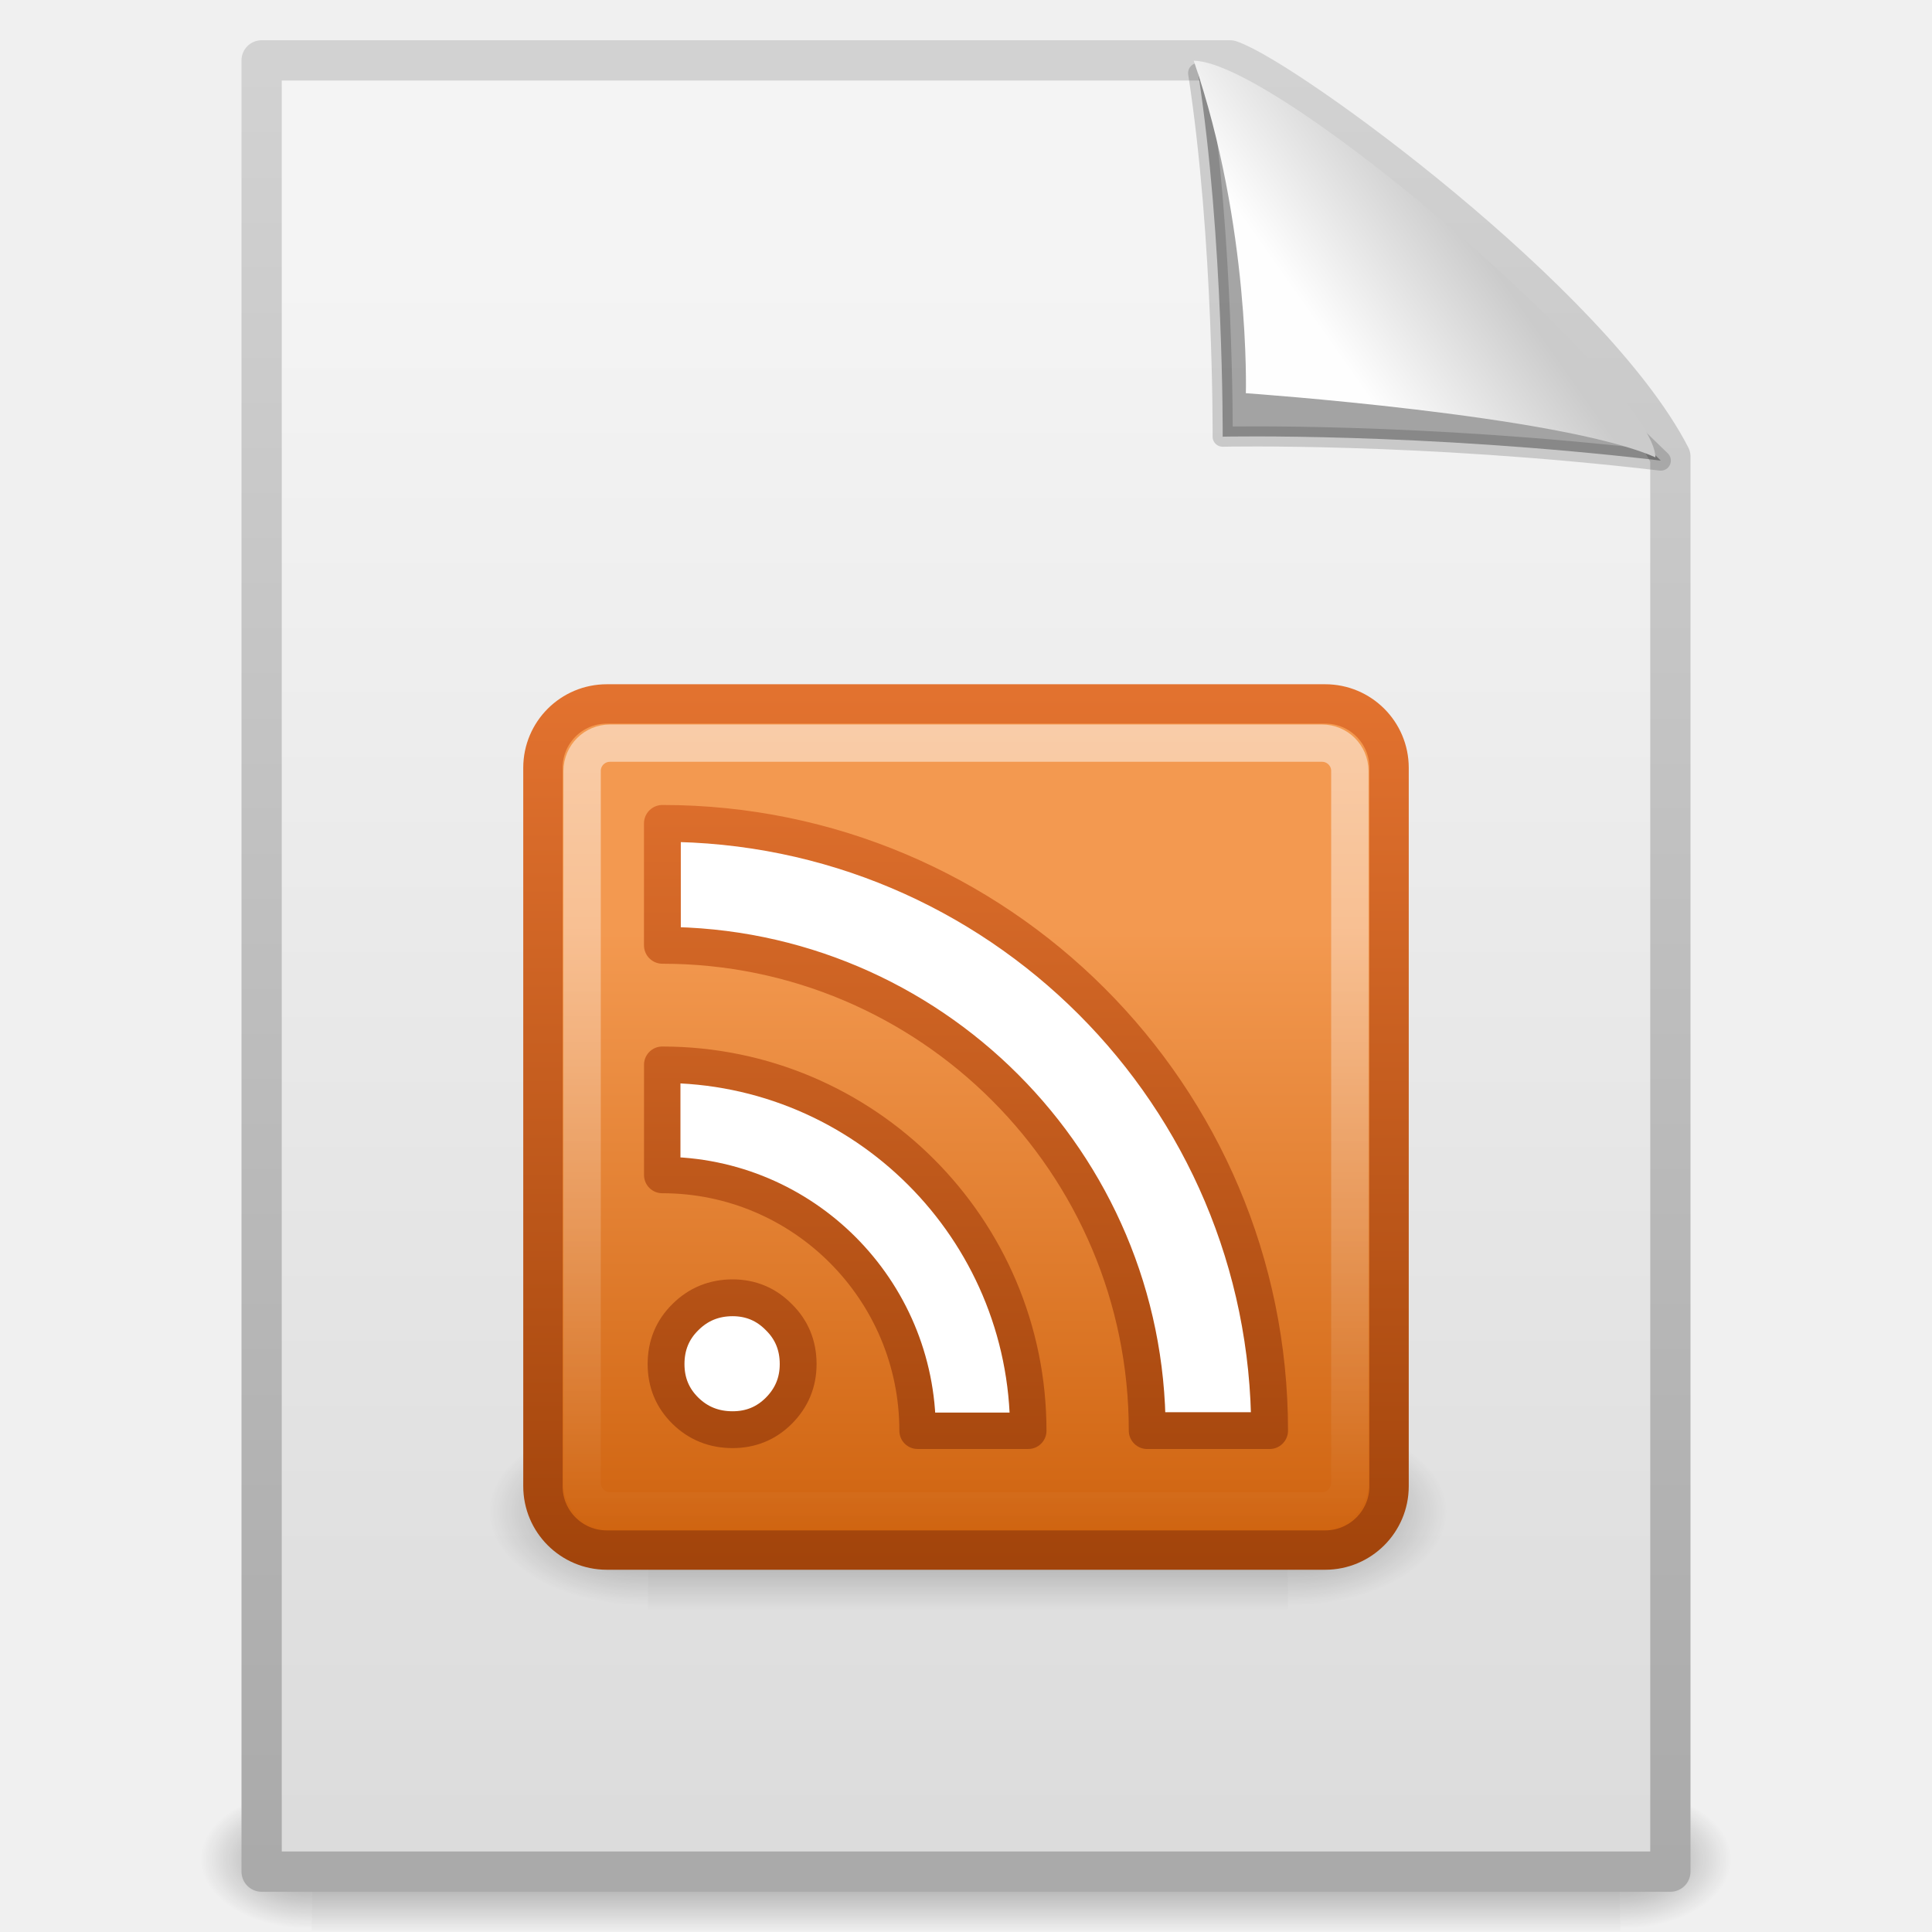
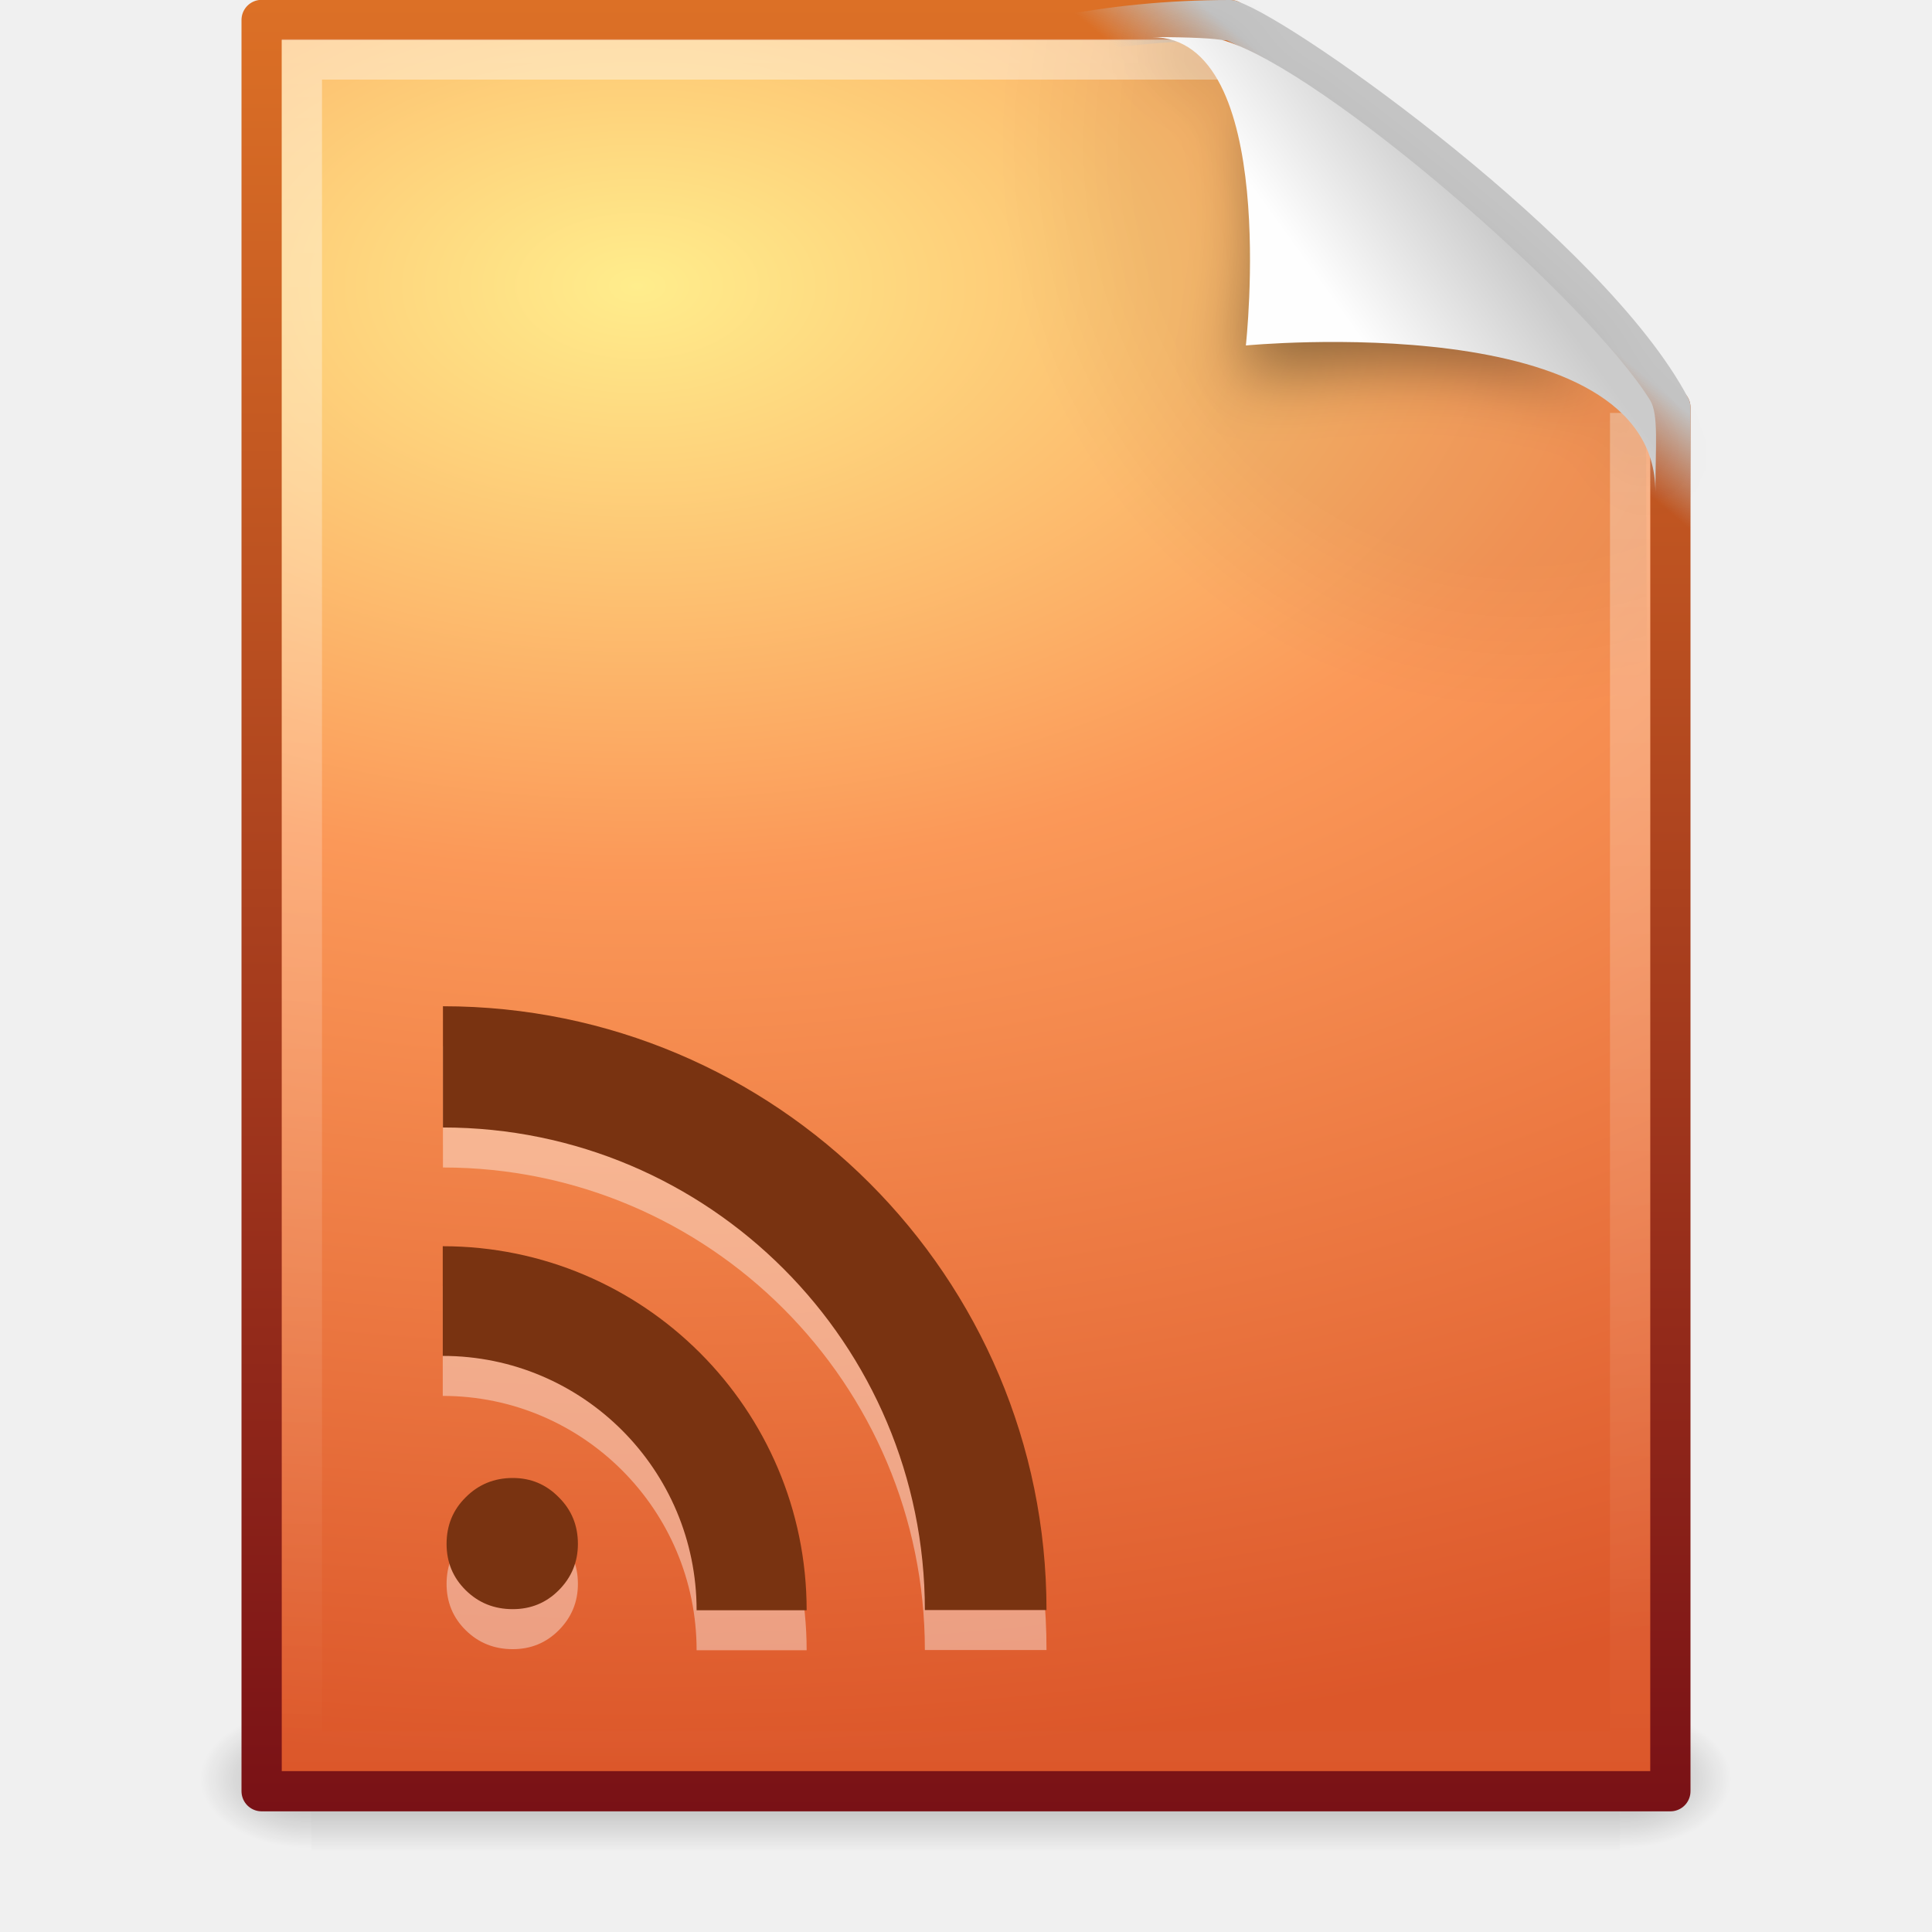
- <svg xmlns="http://www.w3.org/2000/svg" xmlns:xlink="http://www.w3.org/1999/xlink" width="48px" height="48px" id="svg3348">
-   <defs id="defs3350">
-     <radialGradient xlink:href="#linearGradient5060" id="radialGradient4724" gradientUnits="userSpaceOnUse" gradientTransform="matrix(2.4097175e-2,0,0,1.5374761e-2,26.47758,38.62904)" cx="605.714" cy="486.648" fx="605.714" fy="486.648" r="117.143" />
-     <radialGradient xlink:href="#linearGradient5060" id="radialGradient4722" gradientUnits="userSpaceOnUse" gradientTransform="matrix(-2.409717e-2,0,0,1.5374761e-2,21.52241,38.62904)" cx="605.714" cy="486.648" fx="605.714" fy="486.648" r="117.143" />
-     <linearGradient xlink:href="#linearGradient5048" id="linearGradient4720" gradientUnits="userSpaceOnUse" gradientTransform="matrix(7.0414201e-2,0,0,1.5374761e-2,-1.449705,38.62901)" x1="302.857" y1="366.648" x2="302.857" y2="609.505" />
-     <linearGradient id="linearGradient3104">
-       <stop id="stop3106" offset="0" style="stop-color:#aaaaaa;stop-opacity:1;" />
-       <stop id="stop3108" offset="1" style="stop-color:#d2d2d2;stop-opacity:1;" />
+ <svg xmlns="http://www.w3.org/2000/svg" xmlns:xlink="http://www.w3.org/1999/xlink" version="1.0" width="48" height="48" id="svg4322">
+   <defs id="defs4324">
+     <linearGradient id="linearGradient5048">
+       <stop id="stop5050" style="stop-color:black;stop-opacity:0" offset="0" />
+       <stop id="stop5056" style="stop-color:black;stop-opacity:1" offset="0.5" />
+       <stop id="stop5052" style="stop-color:black;stop-opacity:0" offset="1" />
    </linearGradient>
-     <linearGradient xlink:href="#linearGradient3104" id="linearGradient2534" gradientUnits="userSpaceOnUse" gradientTransform="matrix(0.8074968,0,0,0.9358511,59.41023,-1.11448)" x1="-51.786" y1="50.786" x2="-51.786" y2="2.906" />
-     <linearGradient id="linearGradient3600">
-       <stop style="stop-color:#f4f4f4;stop-opacity:1" offset="0" id="stop3602" />
-       <stop style="stop-color:#dbdbdb;stop-opacity:1" offset="1" id="stop3604" />
+     <linearGradient x1="302.857" y1="366.648" x2="302.857" y2="609.505" id="linearGradient3172" xlink:href="#linearGradient5048" gradientUnits="userSpaceOnUse" gradientTransform="matrix(0.06732488,0,0,0.01470022,-0.3411391,37.04015)" />
+     <radialGradient cx="605.714" cy="486.648" r="117.143" fx="605.714" fy="486.648" id="radialGradient3169" xlink:href="#linearGradient5060" gradientUnits="userSpaceOnUse" gradientTransform="matrix(-0.02303994,0,0,0.01470022,21.62311,37.04018)" />
+     <linearGradient id="linearGradient5060">
+       <stop id="stop5062" style="stop-color:black;stop-opacity:1" offset="0" />
+       <stop id="stop5064" style="stop-color:black;stop-opacity:0" offset="1" />
    </linearGradient>
-     <linearGradient xlink:href="#linearGradient3600" id="linearGradient2532" gradientUnits="userSpaceOnUse" x1="25.132" y1="6.729" x2="25.132" y2="47.013" />
+     <radialGradient cx="605.714" cy="486.648" r="117.143" fx="605.714" fy="486.648" id="radialGradient3166" xlink:href="#linearGradient5060" gradientUnits="userSpaceOnUse" gradientTransform="matrix(0.02303995,0,0,0.01470022,26.36088,37.04018)" />
+     <linearGradient id="linearGradient2490-113">
+       <stop id="stop3468" style="stop-color:#791116;stop-opacity:1" offset="0" />
+       <stop id="stop3470" style="stop-color:#dd7126;stop-opacity:1" offset="1" />
+     </linearGradient>
+     <linearGradient x1="-51.786" y1="53.624" x2="-51.786" y2="2.906" id="linearGradient3163" xlink:href="#linearGradient2490-113" gradientUnits="userSpaceOnUse" gradientTransform="matrix(0.8074968,0,0,0.8948322,59.41023,-2.980553)" />
+     <linearGradient id="linearGradient3174">
+       <stop id="stop3176" style="stop-color:#ffed8c;stop-opacity:1" offset="0" />
+       <stop id="stop3178" style="stop-color:#fb9858;stop-opacity:1" offset="0.397" />
+       <stop id="stop3180" style="stop-color:#dc572a;stop-opacity:1" offset="1" />
+     </linearGradient>
+     <radialGradient cx="14.766" cy="10.898" r="11.897" fx="14.766" fy="10.898" id="radialGradient3161" xlink:href="#linearGradient3174" gradientUnits="userSpaceOnUse" gradientTransform="matrix(0,3.085386,-5.14316,0,71.87279,-38.46054)" />
+     <radialGradient cx="102" cy="112.305" r="139.559" id="XMLID_8_" gradientUnits="userSpaceOnUse">
+       <stop id="stop41" style="stop-color:black;stop-opacity:1" offset="0" />
+       <stop id="stop47" style="stop-color:black;stop-opacity:1" offset="0.189" />
+       <stop id="stop49" style="stop-color:black;stop-opacity:0" offset="0.257" />
+       <stop id="stop51" style="stop-color:black;stop-opacity:0" offset="1" />
+     </radialGradient>
+     <radialGradient cx="102" cy="112.305" r="139.559" id="radialGradient3158" xlink:href="#XMLID_8_" gradientUnits="userSpaceOnUse" gradientTransform="matrix(0.3617022,0,0,-0.3907784,0.8510637,47.517)" />
+     <linearGradient id="linearGradient3211">
+       <stop id="stop3213" style="stop-color:white;stop-opacity:1" offset="0" />
+       <stop id="stop3215" style="stop-color:white;stop-opacity:0" offset="1" />
+     </linearGradient>
+     <linearGradient x1="24" y1="2" x2="24" y2="46.017" id="linearGradient3155" xlink:href="#linearGradient3211" gradientUnits="userSpaceOnUse" gradientTransform="matrix(1,0,0,0.9777778,0,-0.9666693)" />
+     <linearGradient id="linearGradient4267">
+       <stop id="stop4269" style="stop-color:#c4c4c4;stop-opacity:1" offset="0" />
+       <stop id="stop4271" style="stop-color:#c4c4c4;stop-opacity:0" offset="1" />
+     </linearGradient>
+     <linearGradient x1="35.517" y1="4.858" x2="34.103" y2="6.544" id="linearGradient3152" xlink:href="#linearGradient4267" gradientUnits="userSpaceOnUse" />
+     <filter x="-0.148" y="-0.164" width="1.297" height="1.329" color-interpolation-filters="sRGB" id="filter3212">
+       <feGaussianBlur stdDeviation="0.774" id="feGaussianBlur3214" />
+     </filter>
    <linearGradient id="linearGradient8589">
-       <stop id="stop8591" offset="0" style="stop-color:#fefefe;stop-opacity:1" />
-       <stop id="stop8593" offset="1" style="stop-color:#cbcbcb;stop-opacity:1;" />
+       <stop id="stop8591" style="stop-color:#fefefe;stop-opacity:1" offset="0" />
+       <stop id="stop8593" style="stop-color:#cbcbcb;stop-opacity:1" offset="1" />
    </linearGradient>
-     <linearGradient xlink:href="#linearGradient8589" id="linearGradient2521" gradientUnits="userSpaceOnUse" gradientTransform="matrix(0.9976985,0,0,1.064205,0.1638,-0.13926)" x1="32.892" y1="8.059" x2="36.358" y2="5.457" />
-     <radialGradient r="117.143" fy="486.648" fx="605.714" cy="486.648" cx="605.714" gradientTransform="matrix(-2.774389,0,0,1.969706,112.7623,-872.8854)" gradientUnits="userSpaceOnUse" id="radialGradient17876" xlink:href="#linearGradient5060" />
-     <linearGradient id="linearGradient5060">
-       <stop id="stop5062" offset="0" style="stop-color:black;stop-opacity:1;" />
-       <stop id="stop5064" offset="1" style="stop-color:black;stop-opacity:0;" />
-     </linearGradient>
-     <radialGradient r="117.143" fy="486.648" fx="605.714" cy="486.648" cx="605.714" gradientTransform="matrix(2.774389,0,0,1.969706,-1891.633,-872.8854)" gradientUnits="userSpaceOnUse" id="radialGradient17874" xlink:href="#linearGradient5060" />
-     <linearGradient id="linearGradient5048">
-       <stop id="stop5050" offset="0" style="stop-color:black;stop-opacity:0;" />
-       <stop style="stop-color:black;stop-opacity:1;" offset="0.5" id="stop5056" />
-       <stop id="stop5052" offset="1" style="stop-color:black;stop-opacity:0;" />
-     </linearGradient>
-     <linearGradient y2="609.505" x2="302.857" y1="366.648" x1="302.857" gradientTransform="matrix(2.774389,0,0,1.969706,-1892.179,-872.8854)" gradientUnits="userSpaceOnUse" id="linearGradient17872" xlink:href="#linearGradient5048" />
-     <linearGradient xlink:href="#linearGradient3811" id="linearGradient2555" gradientUnits="userSpaceOnUse" gradientTransform="matrix(0.4955591,0,0,0.4955592,12.10658,17.24124)" x1="24" y1="43.538" x2="24" y2="0" />
-     <linearGradient id="linearGradient5106">
-       <stop style="stop-color:#f39950;stop-opacity:1;" offset="0" id="stop5108" />
-       <stop style="stop-color:#cf630f;stop-opacity:1;" offset="1" id="stop5110" />
-     </linearGradient>
-     <linearGradient xlink:href="#linearGradient5106" id="linearGradient2553" gradientUnits="userSpaceOnUse" gradientTransform="matrix(0.4955591,0,0,0.4955592,35.28057,17.24124)" x1="-23.245" y1="11.918" x2="-23.245" y2="42.469" />
-     <linearGradient id="linearGradient3217">
-       <stop id="stop3219" offset="0" style="stop-color:#ffffff;stop-opacity:1;" />
-       <stop id="stop3221" offset="1" style="stop-color:#ffffff;stop-opacity:0" />
-     </linearGradient>
-     <linearGradient xlink:href="#linearGradient3217" id="linearGradient2550" gradientUnits="userSpaceOnUse" gradientTransform="matrix(0.4706699,0,0,0.4685079,12.68191,17.89424)" x1="21.238" y1="0.715" x2="21.238" y2="42.948" />
-     <linearGradient xlink:href="#linearGradient3811" id="linearGradient2547" gradientUnits="userSpaceOnUse" gradientTransform="matrix(0.4632705,0,0,0.4637156,13.40269,17.47221)" x1="10.519" y1="44.178" x2="10.519" y2="1.538" />
-     <linearGradient xlink:href="#linearGradient3811" id="linearGradient2544" gradientUnits="userSpaceOnUse" gradientTransform="matrix(0.458318,0,0,0.4590409,13.43059,17.65913)" x1="10.519" y1="44.178" x2="10.519" y2="1.538" />
-     <linearGradient id="linearGradient3811">
-       <stop id="stop3813" offset="0" style="stop-color:#a2440b;stop-opacity:1;" />
-       <stop id="stop3815" offset="1" style="stop-color:#e2722f;stop-opacity:1;" />
-     </linearGradient>
-     <linearGradient xlink:href="#linearGradient3811" id="linearGradient2541" gradientUnits="userSpaceOnUse" gradientTransform="matrix(0.4632705,0,0,0.4637156,13.40269,17.47221)" x1="10.519" y1="44.178" x2="10.519" y2="1.538" />
+     <linearGradient x1="32.892" y1="8.059" x2="36.358" y2="5.457" id="linearGradient3130" xlink:href="#linearGradient8589" gradientUnits="userSpaceOnUse" gradientTransform="matrix(0.9976985,0,0,1.040687,0.1638029,-1.105794)" />
  </defs>
  <g id="layer1">
-     <g id="g3836" transform="matrix(0.9561265,0,0,0.9561265,1.05296,2.10593)">
-       <rect style="opacity:0.402;fill:url(#linearGradient4720);fill-opacity:1;fill-rule:nonzero;stroke:none;stroke-width:1;stroke-linecap:round;stroke-linejoin:miter;marker:none;marker-start:none;marker-mid:none;marker-end:none;stroke-miterlimit:4;stroke-dasharray:none;stroke-dashoffset:0;stroke-opacity:1;visibility:visible;display:inline;overflow:visible" id="rect3838" width="34" height="3.734" x="7" y="44.266" />
-       <path id="path3840" d="M 7,44.266 C 7,44.266 7,48 7,48 C 5.759,48.007 4,47.163 4,46.133 C 4,45.102 5.385,44.266 7,44.266 z" style="opacity:0.402;fill:url(#radialGradient4722);fill-opacity:1;fill-rule:nonzero;stroke:none;stroke-width:1;stroke-linecap:round;stroke-linejoin:miter;marker:none;marker-start:none;marker-mid:none;marker-end:none;stroke-miterlimit:4;stroke-dasharray:none;stroke-dashoffset:0;stroke-opacity:1;visibility:visible;display:inline;overflow:visible" />
-       <path id="path3842" d="M 41,44.266 C 41,44.266 41,48 41,48 C 42.241,48.007 44,47.163 44,46.133 C 44,45.102 42.615,44.266 41,44.266 z" style="opacity:0.402;fill:url(#radialGradient4724);fill-opacity:1;fill-rule:nonzero;stroke:none;stroke-width:1;stroke-linecap:round;stroke-linejoin:miter;marker:none;marker-start:none;marker-mid:none;marker-end:none;stroke-miterlimit:4;stroke-dasharray:none;stroke-dashoffset:0;stroke-opacity:1;visibility:visible;display:inline;overflow:visible" />
-     </g>
-     <path style="fill:url(#linearGradient2532);fill-opacity:1;stroke:url(#linearGradient2534);stroke-width:1;stroke-linecap:butt;stroke-linejoin:round;stroke-miterlimit:4;stroke-dasharray:none;stroke-dashoffset:0;stroke-opacity:1" d="M 6.5,1.5 C 14.52,1.5 22.541,1.5 30.561,1.5 C 31.968,1.985 39.526,7.515 41.5,11.344 C 41.5,23.063 41.5,34.781 41.5,46.5 C 29.833,46.5 18.167,46.5 6.5,46.5 C 6.5,31.5 6.5,16.5 6.5,1.5 z" id="path3844" />
-     <path style="fill:#000000;fill-opacity:0.327;fill-rule:evenodd;stroke:#000000;stroke-width:0.5;stroke-linecap:butt;stroke-linejoin:round;stroke-miterlimit:4;stroke-dasharray:none;stroke-opacity:0.166;display:inline" d="M 29.768,1.815 C 30.405,5.94 30.377,10.849 30.377,10.849 C 30.377,10.849 35.247,10.738 41.262,11.443 C 36.365,6.655 32.934,4.659 29.768,1.815 z" id="path3935" />
-     <path style="fill:url(#linearGradient2521);fill-opacity:1;fill-rule:evenodd;stroke:none;stroke-width:1px;stroke-linecap:butt;stroke-linejoin:miter;stroke-opacity:1;display:inline" d="M 29.658,1.508 C 31.07,5.63 30.953,9.769 30.953,9.769 C 30.953,9.769 38.786,10.316 41.128,11.363 C 41.128,9.651 31.831,1.537 29.658,1.508 z" id="path3937" />
-     <g id="g5022" transform="matrix(1.1868193e-2,0,0,1.0090062e-2,34.60478,36.69389)" style="stroke-width:44.186;stroke-miterlimit:6.4;stroke-dasharray:none">
-       <rect style="opacity:0.402;fill:url(#linearGradient17872);fill-opacity:1;fill-rule:nonzero;stroke:none;stroke-width:44.186;stroke-linecap:round;stroke-linejoin:miter;marker:none;marker-start:none;marker-mid:none;marker-end:none;stroke-miterlimit:6.4;stroke-dasharray:none;stroke-dashoffset:0;stroke-opacity:1;visibility:visible;display:inline;overflow:visible" height="478.357" width="1339.633" y="-150.697" x="-1559.252" id="rect4173" />
-       <path style="opacity:0.402;fill:url(#radialGradient17874);fill-opacity:1;fill-rule:nonzero;stroke:none;stroke-width:44.186;stroke-linecap:round;stroke-linejoin:miter;marker:none;marker-start:none;marker-mid:none;marker-end:none;stroke-miterlimit:6.4;stroke-dasharray:none;stroke-dashoffset:0;stroke-opacity:1;visibility:visible;display:inline;overflow:visible" id="path5058" d="M -219.619,-150.68 C -219.619,-150.68 -219.619,327.65 -219.619,327.65 C -76.745,328.551 125.781,220.481 125.781,88.454 C 125.781,-43.572 -33.655,-150.68 -219.619,-150.68 z" />
-       <path style="opacity:0.402;fill:url(#radialGradient17876);fill-opacity:1;fill-rule:nonzero;stroke:none;stroke-width:44.186;stroke-linecap:round;stroke-linejoin:miter;marker:none;marker-start:none;marker-mid:none;marker-end:none;stroke-miterlimit:6.4;stroke-dasharray:none;stroke-dashoffset:0;stroke-opacity:1;visibility:visible;display:inline;overflow:visible" d="M -1559.252,-150.68 C -1559.252,-150.68 -1559.252,327.65 -1559.252,327.65 C -1702.127,328.551 -1904.652,220.481 -1904.652,88.454 C -1904.652,-43.572 -1745.216,-150.68 -1559.252,-150.68 z" id="path5018" />
-     </g>
-     <rect style="fill:url(#linearGradient2553);fill-opacity:1;stroke:url(#linearGradient2555);stroke-width:0.978;stroke-linecap:round;stroke-linejoin:miter;stroke-miterlimit:4;stroke-dasharray:none;stroke-dashoffset:0;stroke-opacity:1" id="rect2581" width="21.022" height="21.022" x="13.489" y="17.489" rx="1.587" ry="1.587" />
-     <rect style="opacity:0.5;fill:none;fill-opacity:1;stroke:url(#linearGradient2550);stroke-width:0.927;stroke-linecap:round;stroke-linejoin:miter;stroke-miterlimit:4;stroke-dasharray:none;stroke-dashoffset:0;stroke-opacity:1" id="rect3368" width="19.073" height="19.073" x="14.463" y="18.463" rx="0.692" ry="0.689" />
-     <path style="font-size:13.59px;font-style:normal;font-variant:normal;font-weight:bold;font-stretch:normal;text-align:start;line-height:125%;writing-mode:lr-tb;text-anchor:start;fill:#ffffff;fill-opacity:1;stroke:url(#linearGradient2547);stroke-width:0.915;stroke-linecap:round;stroke-linejoin:round;stroke-miterlimit:4;stroke-dasharray:none;stroke-opacity:1;font-family:Bitstream Vera Serif" d="M 16.548,33.89 C 16.548,33.427 16.708,33.038 17.028,32.724 C 17.348,32.404 17.739,32.244 18.202,32.243 C 18.653,32.244 19.036,32.404 19.35,32.724 C 19.67,33.038 19.83,33.427 19.83,33.89 C 19.83,34.342 19.67,34.728 19.35,35.049 C 19.036,35.363 18.653,35.52 18.202,35.52 C 17.739,35.52 17.348,35.363 17.028,35.049 C 16.708,34.734 16.548,34.348 16.548,33.89" id="path3349" />
-     <path style="font-size:13.59px;font-style:normal;font-variant:normal;font-weight:bold;font-stretch:normal;text-align:start;line-height:125%;writing-mode:lr-tb;text-anchor:start;fill:#ffffff;fill-opacity:1;stroke:url(#linearGradient2544);stroke-width:0.905;stroke-linecap:round;stroke-linejoin:round;stroke-miterlimit:4;stroke-dasharray:none;stroke-opacity:1;font-family:Bitstream Vera Serif" d="M 16.453,26.453 L 16.453,29.193 C 19.954,29.193 22.797,32.041 22.797,35.547 L 25.547,35.547 C 25.547,30.524 21.468,26.453 16.453,26.453 z" id="path3347" />
-     <path style="font-size:13.59px;font-style:normal;font-variant:normal;font-weight:bold;font-stretch:normal;text-align:start;line-height:125%;writing-mode:lr-tb;text-anchor:start;fill:#ffffff;fill-opacity:1;stroke:url(#linearGradient2541);stroke-width:0.915;stroke-linecap:round;stroke-linejoin:round;stroke-miterlimit:4;stroke-dasharray:none;stroke-opacity:1;font-family:Bitstream Vera Serif" d="M 16.457,20.457 L 16.457,23.486 C 23.105,23.486 28.502,28.889 28.502,35.543 L 31.543,35.543 C 31.543,27.213 24.779,20.457 16.457,20.457 z" id="path3365" />
+     <rect width="32.508" height="3.57" x="7.738" y="42.43" id="rect2879" style="opacity:0.3;fill:url(#linearGradient3172);fill-opacity:1;fill-rule:nonzero;stroke:none;stroke-width:1;marker:none;visibility:visible;display:inline;overflow:visible" />
+     <path d="m 7.738,42.43 c 0,0 0,3.57 0,3.57 -1.187,0.007 -2.868,-0.8 -2.868,-1.785 0,-0.985 1.324,-1.785 2.868,-1.785 z" id="path2881" style="opacity:0.3;fill:url(#radialGradient3169);fill-opacity:1;fill-rule:nonzero;stroke:none;stroke-width:1;marker:none;visibility:visible;display:inline;overflow:visible" />
+     <path d="m 40.246,42.43 c 0,0 0,3.57 0,3.57 1.187,0.007 2.868,-0.8 2.868,-1.785 0,-0.985 -1.324,-1.785 -2.868,-1.785 z" id="path2883" style="opacity:0.3;fill:url(#radialGradient3166);fill-opacity:1;fill-rule:nonzero;stroke:none;stroke-width:1;marker:none;visibility:visible;display:inline;overflow:visible" />
+     <path d="m 6.5,0.497 c 8.02,0 16.041,0 24.061,0 0.525,1.96 6.133,6.852 10.939,9.626 0,11.46 0,22.919 0,34.379 -11.667,0 -23.333,0 -35,0 0,-14.669 0,-29.337 0,-44.006 z" id="path4160" style="fill:url(#radialGradient3161);fill-opacity:1;stroke:url(#linearGradient3163);stroke-width:1;stroke-linecap:butt;stroke-linejoin:round;stroke-miterlimit:4;stroke-opacity:1;stroke-dasharray:none;stroke-dashoffset:0;display:inline" />
+     <path d="m 7.362,44 c -0.199,0 -0.362,-0.175 -0.362,-0.391 l 0,-42.204 c 0,-0.216 0.162,-0.391 0.362,-0.391 C 14.845,1.122 23.137,0.853 30.611,1.041 L 40.894,9.907 41,43.609 C 41,43.825 40.838,44 40.638,44 L 7.362,44 z" id="path4191" style="opacity:0.05;fill:url(#radialGradient3158);fill-opacity:1" />
+     <path d="m 40.5,10.259 c 0,10.949 0,22.314 0,33.263 -11,0 -22,0 -33,0 0,-14.015 0,-28.03 0,-42.045 7.562,0 15.304,0 22.866,0" id="path2435" style="opacity:0.4;fill:none;stroke:url(#linearGradient3155);stroke-width:1;stroke-linecap:butt;stroke-linejoin:miter;stroke-miterlimit:4;stroke-opacity:1;stroke-dasharray:none;stroke-dashoffset:0;display:inline" />
+     <path d="m 30.561,0.5 c 1.407,0.475 8.965,5.879 10.939,9.624 0,11.46 0,0.826 0,12.285 C 1.054,38.138 6.264,0.5 30.561,0.5 z" id="path4238" style="fill:none;stroke:url(#linearGradient3152);stroke-width:1;stroke-linecap:butt;stroke-linejoin:round;stroke-miterlimit:4;stroke-opacity:1;stroke-dasharray:none;stroke-dashoffset:0;display:inline" />
+     <path d="m 28.617,0.921 c 4.283,0 2.153,8.483 2.153,8.483 0,0 10.358,-1.802 10.358,2.819 0,-2.61 -11.302,-10.729 -12.511,-11.302 z" id="path12038" style="opacity:0.4;fill:black;fill-opacity:1;fill-rule:evenodd;stroke:none;display:inline;filter:url(#filter3212)" />
+     <path d="m 28.617,0.921 c 3.186,0 2.336,7.662 2.336,7.662 0,0 10.175,-0.981 10.175,3.64 0,-1.126 0.086,-1.932 -0.134,-2.284 C 39.416,7.415 32.881,1.751 30.419,1.009 30.235,0.953 29.544,0.921 28.617,0.921 z" id="path4474" style="fill:url(#linearGradient3130);fill-opacity:1;fill-rule:evenodd;stroke:none;display:inline" />
+     <path d="m 11.095,39.352 c 0,-0.461 0.159,-0.847 0.477,-1.16 0.318,-0.318 0.707,-0.478 1.167,-0.478 0.449,1.2e-5 0.829,0.159 1.142,0.478 0.318,0.313 0.477,0.699 0.477,1.16 0,0.449 -0.159,0.833 -0.477,1.152 -0.312,0.313 -0.693,0.469 -1.142,0.469 -0.46,1e-5 -0.849,-0.156 -1.167,-0.469 C 11.254,40.191 11.095,39.807 11.095,39.352 M 11,31.956 l 0,2.725 c 3.48,0 6.307,2.832 6.307,6.319 l 2.734,0 c 0,-4.995 -4.055,-9.044 -9.041,-9.044 z m 0.005,-5.962 0,3.012 c 6.608,0 11.973,5.372 11.973,11.989 l 3.022,0 C 26,32.712 19.276,25.994 11.005,25.994 z" id="path3349" style="font-size:13.59px;font-style:normal;font-variant:normal;font-weight:bold;font-stretch:normal;text-align:start;line-height:125%;writing-mode:lr-tb;text-anchor:start;opacity:0.4;fill:white;fill-opacity:1;stroke:none;font-family:Bitstream Vera Serif" />
+     <path d="m 11.095,38.358 c 0,-0.461 0.159,-0.847 0.477,-1.16 0.318,-0.318 0.707,-0.478 1.167,-0.478 0.449,1.2e-5 0.829,0.159 1.142,0.478 0.318,0.313 0.477,0.699 0.477,1.16 0,0.449 -0.159,0.833 -0.477,1.152 -0.312,0.313 -0.693,0.469 -1.142,0.469 -0.46,10e-6 -0.849,-0.156 -1.167,-0.469 -0.318,-0.313 -0.477,-0.697 -0.477,-1.152 M 11,30.962 l 0,2.725 c 3.48,0 6.307,2.832 6.307,6.319 l 2.734,0 c 0,-4.995 -4.055,-9.044 -9.041,-9.044 z m 0.005,-5.962 0,3.012 c 6.608,0 11.973,5.372 11.973,11.989 l 3.022,0 C 26,31.718 19.276,25 11.005,25 z" id="path4311" style="font-size:13.59px;font-style:normal;font-variant:normal;font-weight:bold;font-stretch:normal;text-align:start;line-height:125%;writing-mode:lr-tb;text-anchor:start;fill:#793311;fill-opacity:1;stroke:none;font-family:Bitstream Vera Serif" />
  </g>
</svg>
